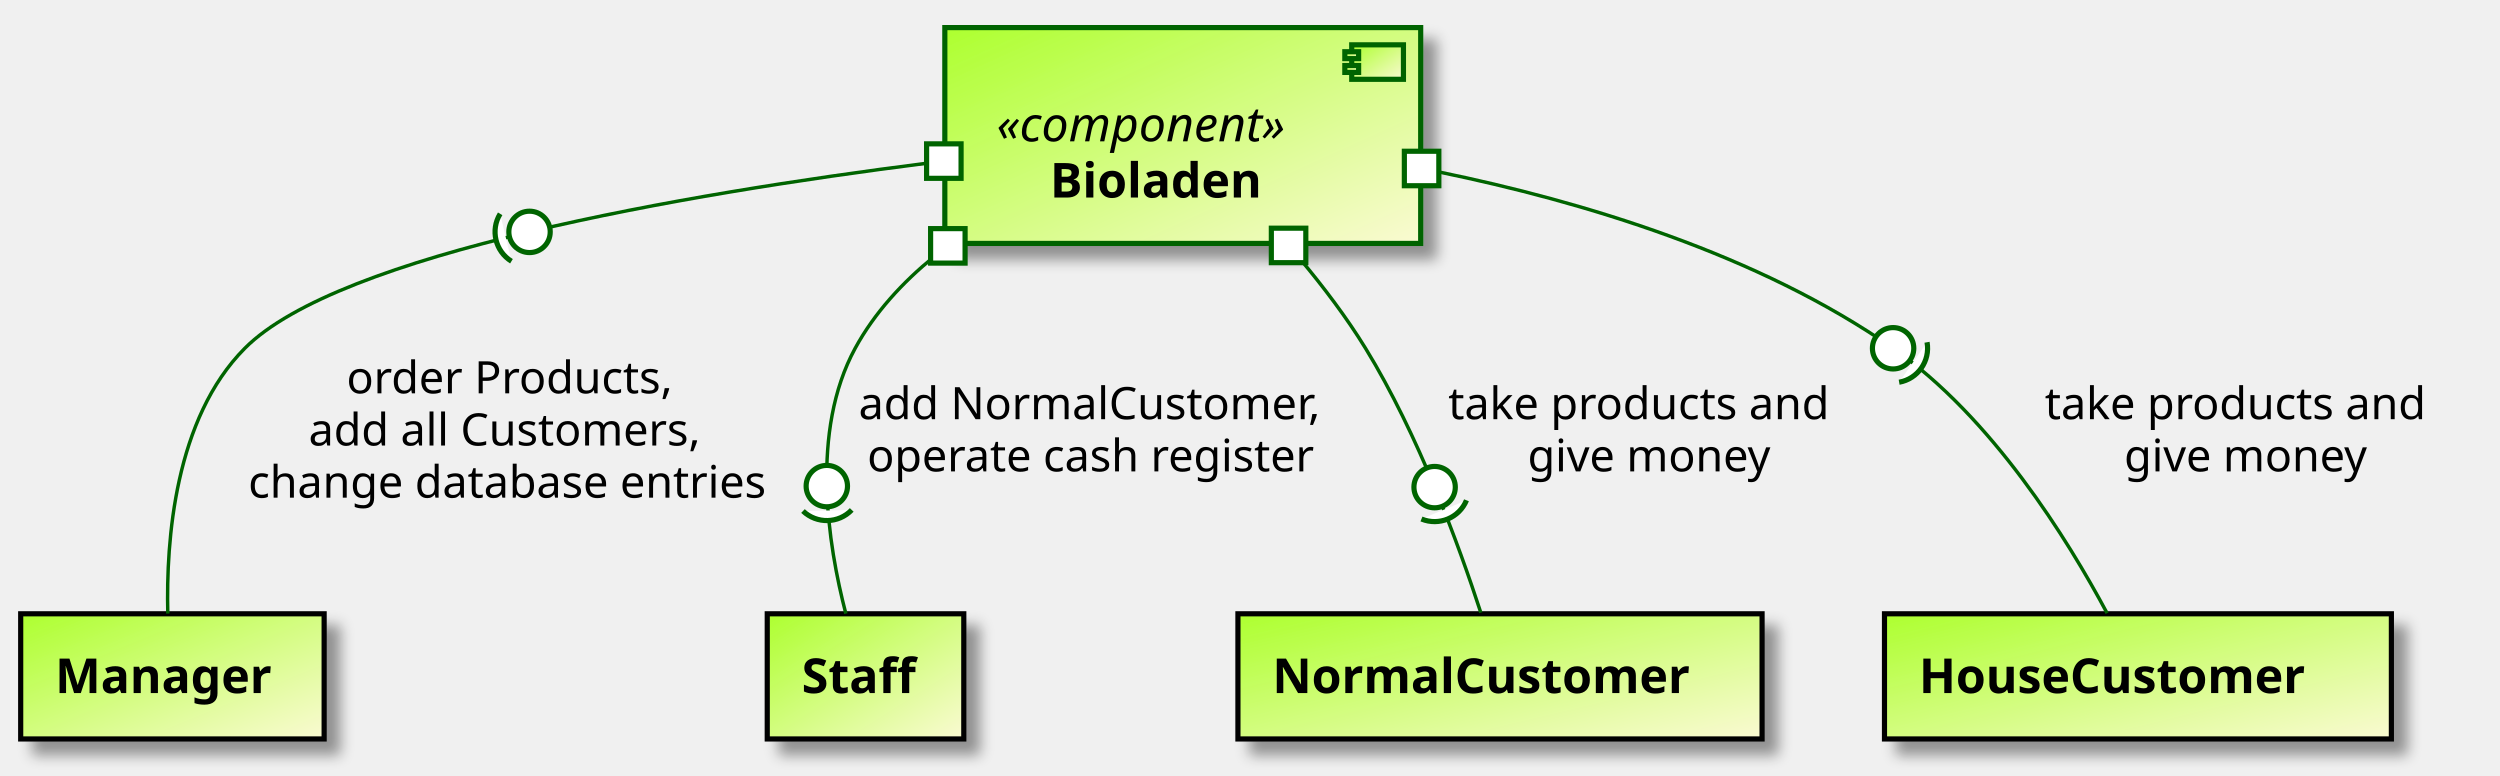
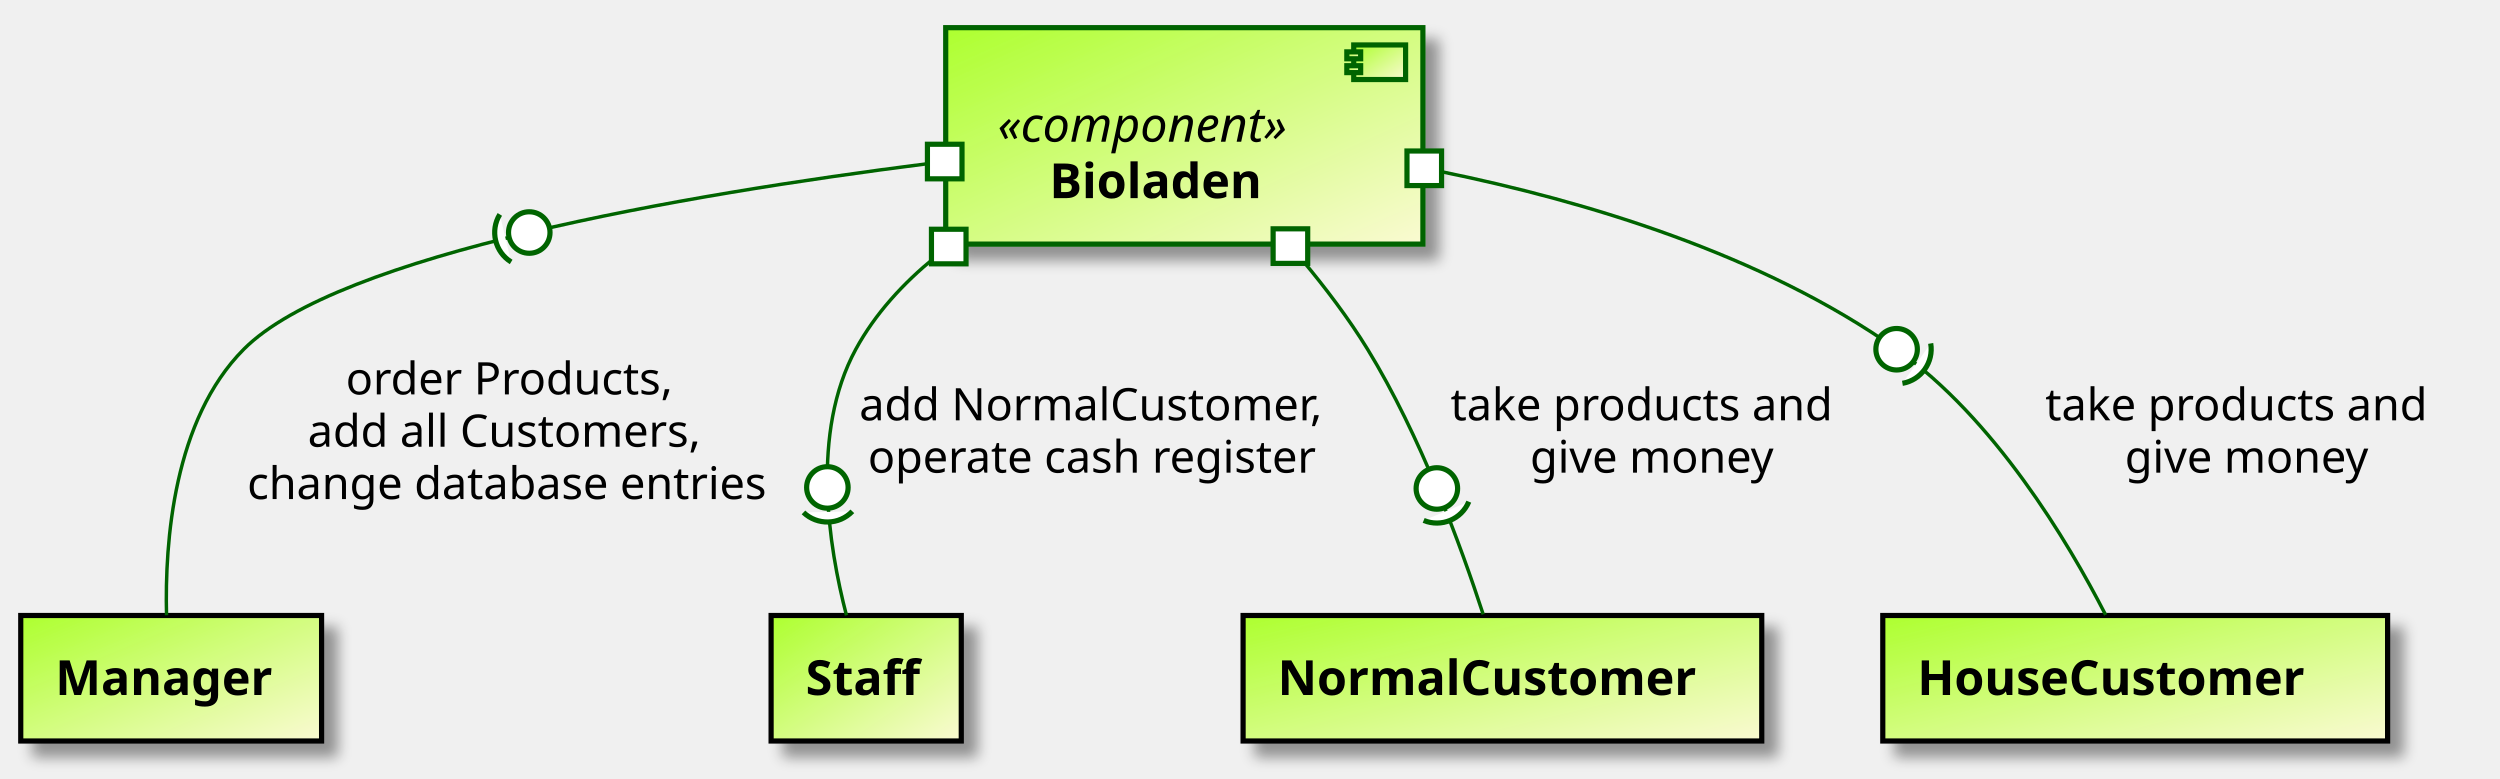
- <svg xmlns="http://www.w3.org/2000/svg" contentScriptType="application/ecmascript" contentStyleType="text/css" height="225px" preserveAspectRatio="none" style="width:725px;height:225px;" version="1.1" viewBox="0 0 725 225" width="725px" zoomAndPan="magnify">
+ <svg xmlns="http://www.w3.org/2000/svg" contentScriptType="application/ecmascript" contentStyleType="text/css" height="225px" preserveAspectRatio="none" style="width:723px;height:225px;" version="1.1" viewBox="0 0 723 225" width="723px" zoomAndPan="magnify">
  <defs>
    <linearGradient id="g1mj4jxagge3uc0" x1="0%" x2="100%" y1="0%" y2="100%">
      <stop offset="0%" stop-color="#ADFF2F" />
      <stop offset="100%" stop-color="#FAFAD2" />
    </linearGradient>
    <filter height="300%" id="f1mj4jxagge3uc" width="300%" x="-1" y="-1">
      <feGaussianBlur result="blurOut" stdDeviation="2.0" />
      <feColorMatrix in="blurOut" result="blurOut2" type="matrix" values="0 0 0 0 0 0 0 0 0 0 0 0 0 0 0 0 0 0 .4 0" />
      <feOffset dx="4.0" dy="4.0" in="blurOut2" result="blurOut3" />
      <feBlend in="SourceGraphic" in2="blurOut3" mode="normal" />
    </filter>
  </defs>
  <g>
-     <rect fill="url(#g1mj4jxagge3uc0)" filter="url(#f1mj4jxagge3uc)" height="62.594" style="stroke: #006400; stroke-width: 1.5;" width="138" x="274" y="8" />
-     <rect fill="url(#g1mj4jxagge3uc0)" height="10" style="stroke: #006400; stroke-width: 1.5;" width="15" x="392" y="13" />
-     <rect fill="url(#g1mj4jxagge3uc0)" height="2" style="stroke: #006400; stroke-width: 1.5;" width="4" x="390" y="15" />
-     <rect fill="url(#g1mj4jxagge3uc0)" height="2" style="stroke: #006400; stroke-width: 1.5;" width="4" x="390" y="19" />
-     <text fill="#000000" font-family="sans-serif" font-size="14" font-style="italic" lengthAdjust="spacingAndGlyphs" textLength="98" x="289" y="40.995">«component»</text>
-     <text fill="#000000" font-family="sans-serif" font-size="14" font-weight="bold" lengthAdjust="spacingAndGlyphs" textLength="67" x="304.5" y="57.292">Bioladen</text>
-     <rect fill="url(#g1mj4jxagge3uc0)" filter="url(#f1mj4jxagge3uc)" height="36.297" style="stroke: #000000; stroke-width: 1.5;" width="88" x="6" y="178" />
-     <text fill="#000000" font-family="sans-serif" font-size="14" font-weight="bold" lengthAdjust="spacingAndGlyphs" textLength="68" x="16" y="200.995">Manager</text>
-     <rect fill="url(#g1mj4jxagge3uc0)" filter="url(#f1mj4jxagge3uc)" height="36.297" style="stroke: #000000; stroke-width: 1.5;" width="57" x="222.5" y="178" />
-     <text fill="#000000" font-family="sans-serif" font-size="14" font-weight="bold" lengthAdjust="spacingAndGlyphs" textLength="37" x="232.5" y="200.995">Staff</text>
-     <rect fill="url(#g1mj4jxagge3uc0)" filter="url(#f1mj4jxagge3uc)" height="36.297" style="stroke: #000000; stroke-width: 1.5;" width="152" x="359" y="178" />
-     <text fill="#000000" font-family="sans-serif" font-size="14" font-weight="bold" lengthAdjust="spacingAndGlyphs" textLength="132" x="369" y="200.995">NormalCustomer</text>
-     <rect fill="url(#g1mj4jxagge3uc0)" filter="url(#f1mj4jxagge3uc)" height="36.297" style="stroke: #000000; stroke-width: 1.5;" width="147" x="546.5" y="178" />
-     <text fill="#000000" font-family="sans-serif" font-size="14" font-weight="bold" lengthAdjust="spacingAndGlyphs" textLength="127" x="556.5" y="200.995">HouseCustomer</text>
-     <path d="M270.883,74.426 C261.706,81.912 253.585,90.73 248,101 C234.912,125.063 240.059,157.864 245.296,177.953 " fill="none" id="proc-k2" style="stroke: #006400; stroke-width: 1.0;" />
-     <rect fill="#FFFFFF" height="10" style="stroke: #006400; stroke-width: 1.5;" width="10" x="269.875" y="66.299" />
-     <text fill="#000000" font-family="sans-serif" font-size="13" lengthAdjust="spacingAndGlyphs" textLength="142" x="249" y="121.567">add NormalCustomer,</text>
-     <text fill="#000000" font-family="sans-serif" font-size="13" lengthAdjust="spacingAndGlyphs" textLength="137" x="251.5" y="136.7">operate cash register</text>
-     <path d="M232.864,148.194 A10,10 0 0 0 247.003 147.879" fill="#FFFFFF" style="stroke: #006400; stroke-width: 1.5;" />
-     <ellipse cx="239.776" cy="140.967" fill="#FFFFFF" rx="6" ry="6" style="stroke: #006400; stroke-width: 1.5;" />
-     <path d="M268.671,47.351 C197.935,56.353 98.348,73.52 71,101 C50.744,121.353 48.13,156.568 48.66,177.931 " fill="none" id="proc-k1" style="stroke: #006400; stroke-width: 1.0;" />
-     <rect fill="#FFFFFF" height="10" style="stroke: #006400; stroke-width: 1.5;" width="10" x="268.712" y="41.717" />
-     <text fill="#000000" font-family="sans-serif" font-size="13" lengthAdjust="spacingAndGlyphs" textLength="98" x="100.5" y="114.067">order Products,</text>
-     <text fill="#000000" font-family="sans-serif" font-size="13" lengthAdjust="spacingAndGlyphs" textLength="120" x="89.5" y="129.2">add all Customers,</text>
-     <text fill="#000000" font-family="sans-serif" font-size="13" lengthAdjust="spacingAndGlyphs" textLength="159" x="72" y="144.333">change database entries</text>
-     <path d="M145.048,62.007 A10,10 0 0 0 148.325 75.764" fill="#FFFFFF" style="stroke: #006400; stroke-width: 1.5;" />
-     <ellipse cx="153.565" cy="67.246" fill="#FFFFFF" rx="6" ry="6" style="stroke: #006400; stroke-width: 1.5;" />
-     <path d="M377.028,75.106 C383.832,83.244 390.551,92.122 396,101 C411.293,125.921 422.998,157.9 429.435,177.666 " fill="none" id="proc-k3" style="stroke: #006400; stroke-width: 1.0;" />
-     <rect fill="#FFFFFF" height="10" style="stroke: #006400; stroke-width: 1.5;" width="10" x="368.687" y="66.174" />
-     <text fill="#000000" font-family="sans-serif" font-size="13" lengthAdjust="spacingAndGlyphs" textLength="116" x="420" y="121.567">take products and</text>
-     <text fill="#000000" font-family="sans-serif" font-size="13" lengthAdjust="spacingAndGlyphs" textLength="74" x="443" y="136.7">give money</text>
-     <path d="M412.222,150.509 A10,10 0 0 0 425.281 145.083" fill="#FFFFFF" style="stroke: #006400; stroke-width: 1.5;" />
-     <ellipse cx="416.039" cy="141.266" fill="#FFFFFF" rx="6" ry="6" style="stroke: #006400; stroke-width: 1.5;" />
-     <path d="M417.284,49.873 C458.873,58.437 510.036,73.794 549,101 C577.7,121.04 599.592,156.357 611.062,177.825 " fill="none" id="proc-k4" style="stroke: #006400; stroke-width: 1.0;" />
-     <rect fill="#FFFFFF" height="10" style="stroke: #006400; stroke-width: 1.5;" width="10" x="407.261" y="43.862" />
-     <text fill="#000000" font-family="sans-serif" font-size="13" lengthAdjust="spacingAndGlyphs" textLength="116" x="593" y="121.567">take products and</text>
-     <text fill="#000000" font-family="sans-serif" font-size="13" lengthAdjust="spacingAndGlyphs" textLength="74" x="616" y="136.7">give money</text>
-     <path d="M550.749,110.846 A10,10 0 0 0 558.846 99.251" fill="#FFFFFF" style="stroke: #006400; stroke-width: 1.5;" />
-     <ellipse cx="549" cy="101" fill="#FFFFFF" rx="6" ry="6" style="stroke: #006400; stroke-width: 1.5;" />
+     <rect fill="url(#g1mj4jxagge3uc0)" filter="url(#f1mj4jxagge3uc)" height="62.594" style="stroke: #006400; stroke-width: 1.5;" width="138" x="273.5" y="8" />
+     <rect fill="url(#g1mj4jxagge3uc0)" height="10" style="stroke: #006400; stroke-width: 1.5;" width="15" x="391.5" y="13" />
+     <rect fill="url(#g1mj4jxagge3uc0)" height="2" style="stroke: #006400; stroke-width: 1.5;" width="4" x="389.5" y="15" />
+     <rect fill="url(#g1mj4jxagge3uc0)" height="2" style="stroke: #006400; stroke-width: 1.5;" width="4" x="389.5" y="19" />
+     <text fill="#000000" font-family="sans-serif" font-size="14" font-style="italic" lengthAdjust="spacingAndGlyphs" textLength="98" x="288.5" y="40.995">«component»</text>
+     <text fill="#000000" font-family="sans-serif" font-size="14" font-weight="bold" lengthAdjust="spacingAndGlyphs" textLength="68" x="303.5" y="57.292">Bioladen</text>
+     <rect fill="url(#g1mj4jxagge3uc0)" filter="url(#f1mj4jxagge3uc)" height="36.297" style="stroke: #000000; stroke-width: 1.5;" width="87" x="6" y="178" />
+     <text fill="#000000" font-family="sans-serif" font-size="14" font-weight="bold" lengthAdjust="spacingAndGlyphs" textLength="67" x="16" y="200.995">Manager</text>
+     <rect fill="url(#g1mj4jxagge3uc0)" filter="url(#f1mj4jxagge3uc)" height="36.297" style="stroke: #000000; stroke-width: 1.5;" width="55" x="223" y="178" />
+     <text fill="#000000" font-family="sans-serif" font-size="14" font-weight="bold" lengthAdjust="spacingAndGlyphs" textLength="35" x="233" y="200.995">Staff</text>
+     <rect fill="url(#g1mj4jxagge3uc0)" filter="url(#f1mj4jxagge3uc)" height="36.297" style="stroke: #000000; stroke-width: 1.5;" width="150" x="359.5" y="178" />
+     <text fill="#000000" font-family="sans-serif" font-size="14" font-weight="bold" lengthAdjust="spacingAndGlyphs" textLength="130" x="369.5" y="200.995">NormalCustomer</text>
+     <rect fill="url(#g1mj4jxagge3uc0)" filter="url(#f1mj4jxagge3uc)" height="36.297" style="stroke: #000000; stroke-width: 1.5;" width="146" x="544.5" y="178" />
+     <text fill="#000000" font-family="sans-serif" font-size="14" font-weight="bold" lengthAdjust="spacingAndGlyphs" textLength="126" x="554.5" y="200.995">HouseCustomer</text>
+     <path d="M270.383,74.426 C261.206,81.912 253.085,90.73 247.5,101 C234.412,125.063 239.559,157.864 244.796,177.953 " fill="none" id="proc-k2" style="stroke: #006400; stroke-width: 1.0;" />
+     <rect fill="#FFFFFF" height="10" style="stroke: #006400; stroke-width: 1.5;" width="10" x="269.375" y="66.299" />
+     <text fill="#000000" font-family="sans-serif" font-size="13" lengthAdjust="spacingAndGlyphs" textLength="142" x="248.5" y="121.567">add NormalCustomer,</text>
+     <text fill="#000000" font-family="sans-serif" font-size="13" lengthAdjust="spacingAndGlyphs" textLength="137" x="251" y="136.7">operate cash register</text>
+     <path d="M232.364,148.194 A10,10 0 0 0 246.503 147.879" fill="#FFFFFF" style="stroke: #006400; stroke-width: 1.5;" />
+     <ellipse cx="239.276" cy="140.967" fill="#FFFFFF" rx="6" ry="6" style="stroke: #006400; stroke-width: 1.5;" />
+     <path d="M268.171,47.351 C197.435,56.353 97.848,73.52 70.5,101 C50.244,121.353 47.63,156.568 48.16,177.931 " fill="none" id="proc-k1" style="stroke: #006400; stroke-width: 1.0;" />
+     <rect fill="#FFFFFF" height="10" style="stroke: #006400; stroke-width: 1.5;" width="10" x="268.212" y="41.717" />
+     <text fill="#000000" font-family="sans-serif" font-size="13" lengthAdjust="spacingAndGlyphs" textLength="98" x="100" y="114.067">order Products,</text>
+     <text fill="#000000" font-family="sans-serif" font-size="13" lengthAdjust="spacingAndGlyphs" textLength="120" x="89" y="129.2">add all Customers,</text>
+     <text fill="#000000" font-family="sans-serif" font-size="13" lengthAdjust="spacingAndGlyphs" textLength="159" x="71.5" y="144.333">change database entries</text>
+     <path d="M144.548,62.007 A10,10 0 0 0 147.825 75.764" fill="#FFFFFF" style="stroke: #006400; stroke-width: 1.5;" />
+     <ellipse cx="153.065" cy="67.246" fill="#FFFFFF" rx="6" ry="6" style="stroke: #006400; stroke-width: 1.5;" />
+     <path d="M376.528,75.106 C383.332,83.244 390.051,92.122 395.5,101 C410.793,125.921 422.498,157.9 428.935,177.666 " fill="none" id="proc-k3" style="stroke: #006400; stroke-width: 1.0;" />
+     <rect fill="#FFFFFF" height="10" style="stroke: #006400; stroke-width: 1.5;" width="10" x="368.187" y="66.174" />
+     <text fill="#000000" font-family="sans-serif" font-size="13" lengthAdjust="spacingAndGlyphs" textLength="116" x="419.5" y="121.567">take products and</text>
+     <text fill="#000000" font-family="sans-serif" font-size="13" lengthAdjust="spacingAndGlyphs" textLength="74" x="442.5" y="136.7">give money</text>
+     <path d="M411.722,150.509 A10,10 0 0 0 424.781 145.083" fill="#FFFFFF" style="stroke: #006400; stroke-width: 1.5;" />
+     <ellipse cx="415.539" cy="141.266" fill="#FFFFFF" rx="6" ry="6" style="stroke: #006400; stroke-width: 1.5;" />
+     <path d="M416.925,49.672 C458.561,58.17 509.723,73.528 548.5,101 C576.777,121.032 597.926,156.352 608.944,177.822 " fill="none" id="proc-k4" style="stroke: #006400; stroke-width: 1.0;" />
+     <rect fill="#FFFFFF" height="10" style="stroke: #006400; stroke-width: 1.5;" width="10" x="406.896" y="43.669" />
+     <text fill="#000000" font-family="sans-serif" font-size="13" lengthAdjust="spacingAndGlyphs" textLength="116" x="591.5" y="121.567">take products and</text>
+     <text fill="#000000" font-family="sans-serif" font-size="13" lengthAdjust="spacingAndGlyphs" textLength="74" x="614.5" y="136.7">give money</text>
+     <path d="M550.182,110.858 A10,10 0 0 0 558.357 99.318" fill="#FFFFFF" style="stroke: #006400; stroke-width: 1.5;" />
+     <ellipse cx="548.5" cy="101" fill="#FFFFFF" rx="6" ry="6" style="stroke: #006400; stroke-width: 1.5;" />
  </g>
</svg>
